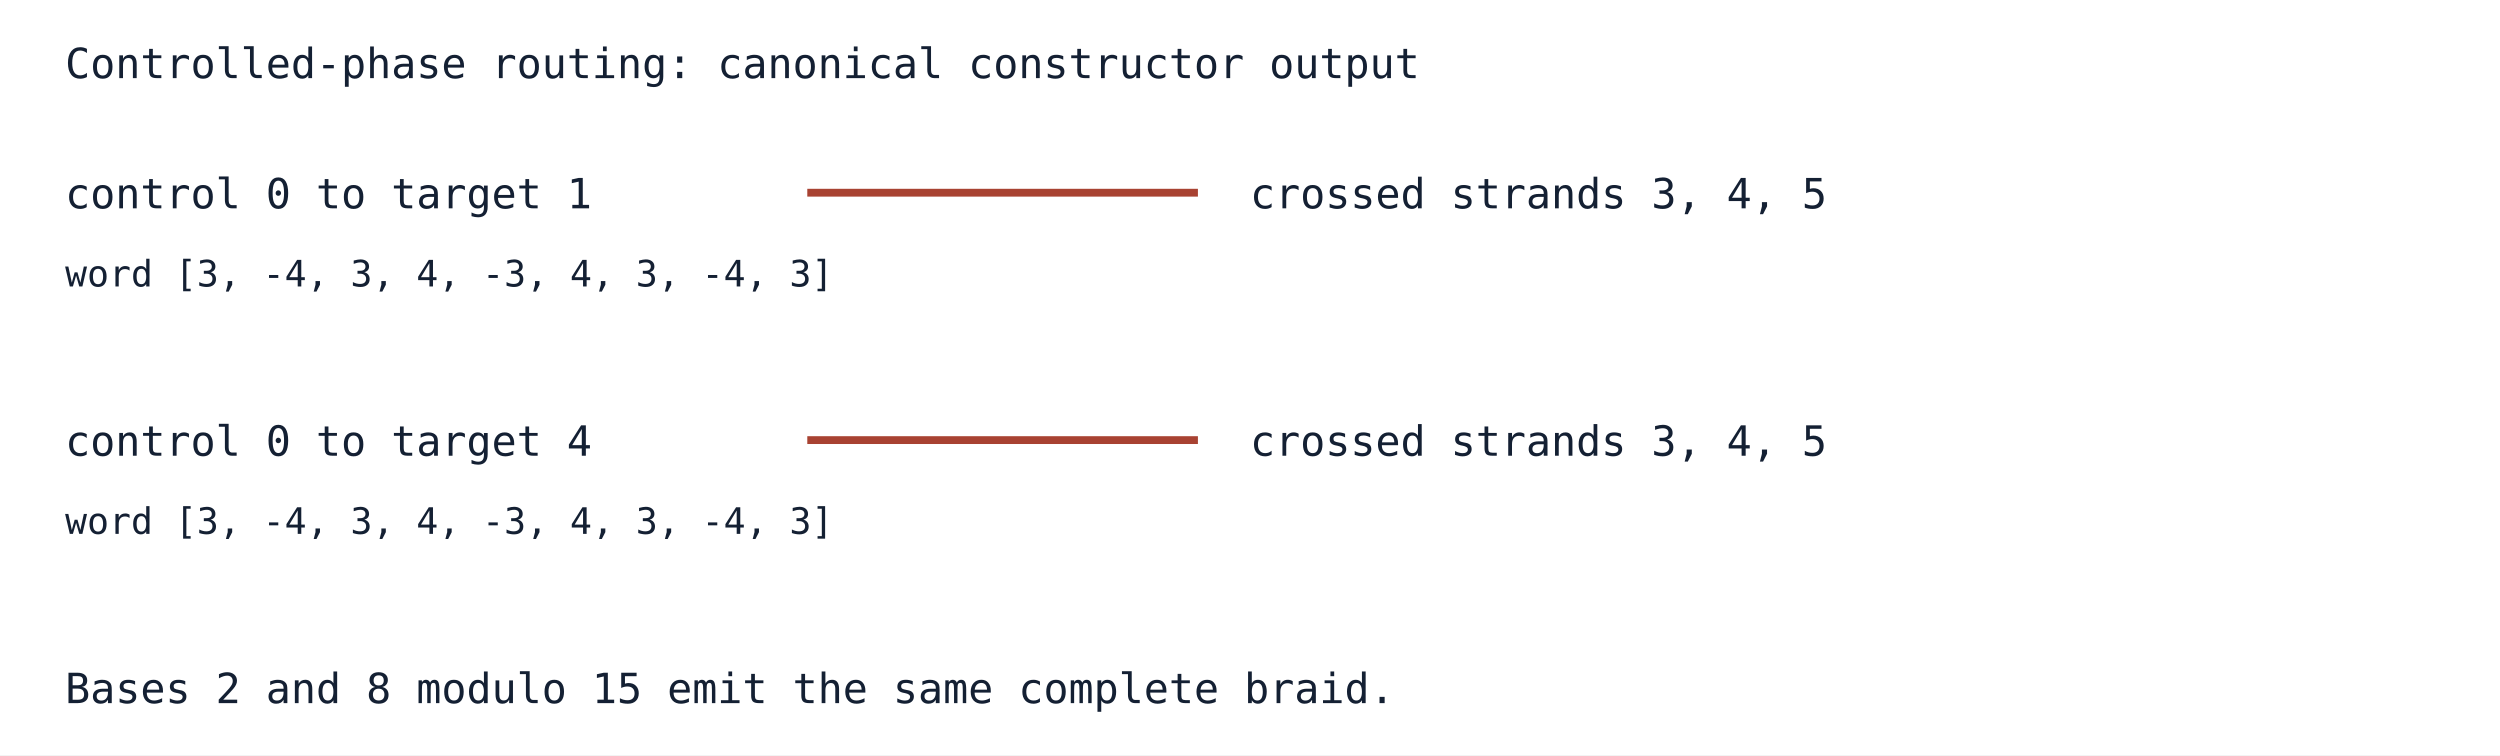
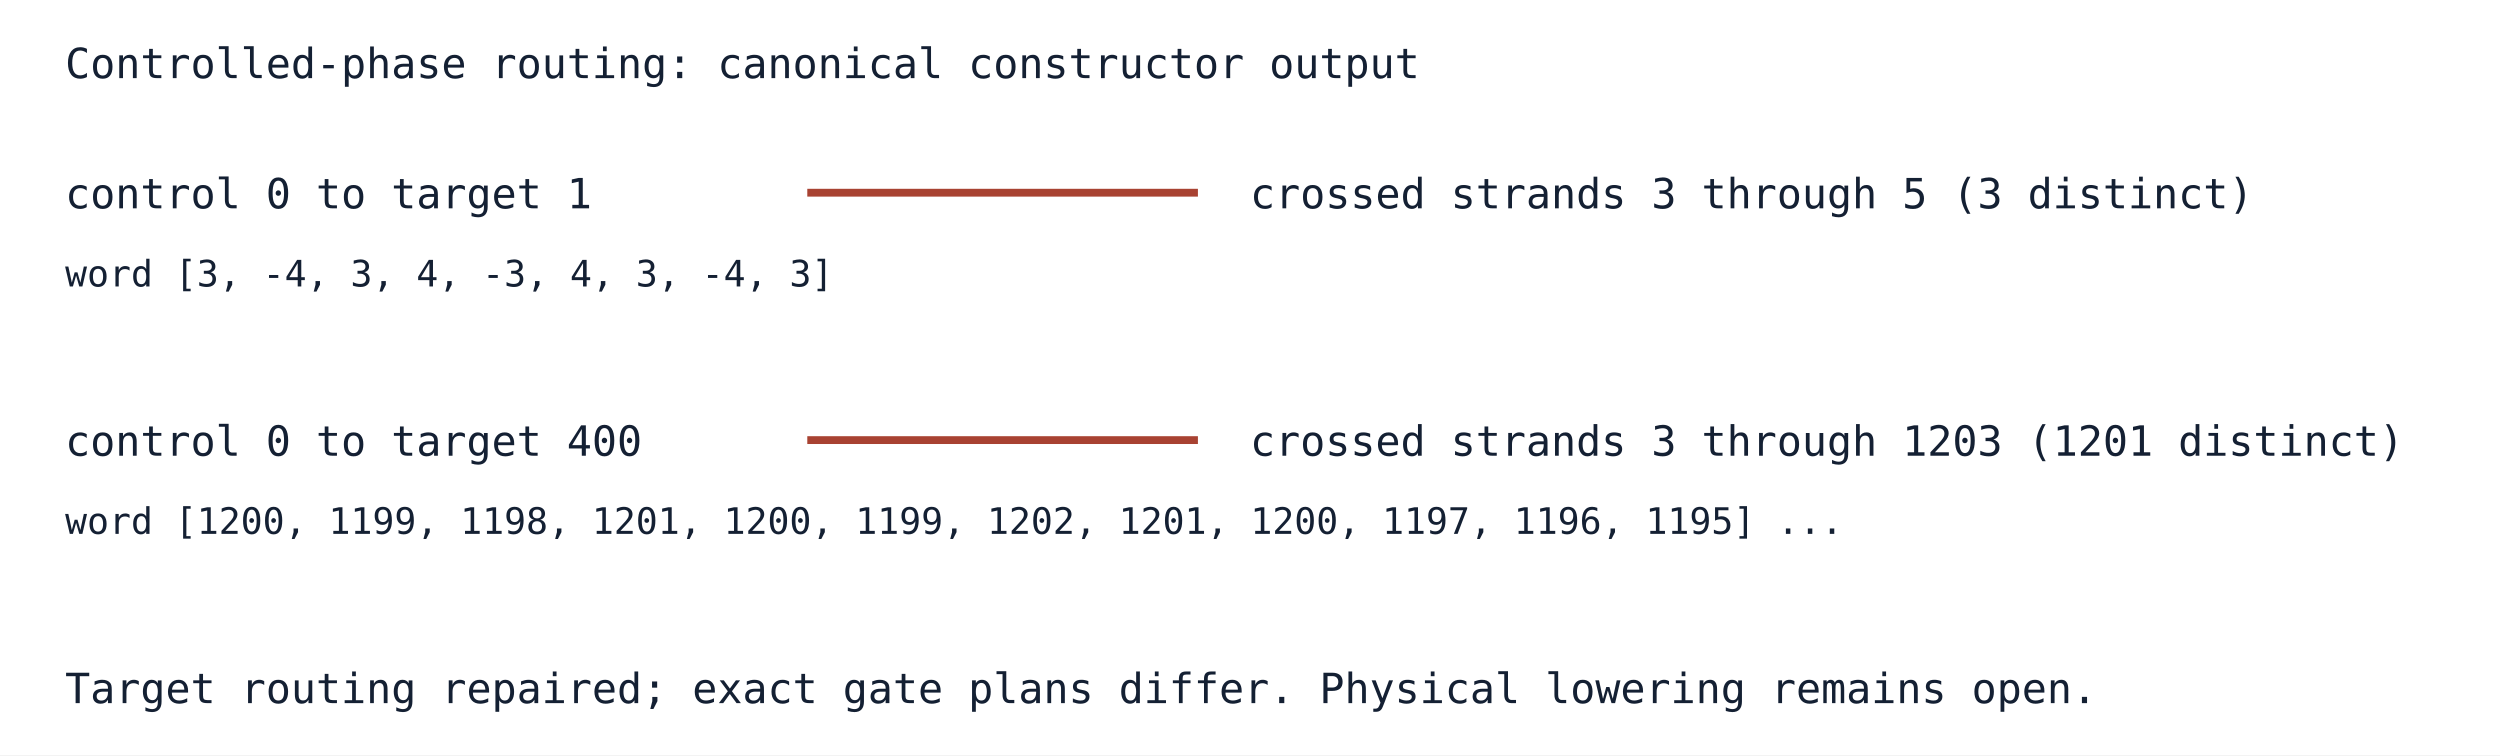
<svg xmlns="http://www.w3.org/2000/svg" width="960" height="290">
  <rect width="960" height="290" fill="white" />
  <g font-family="monospace" font-size="16" fill="#142033">
    <text x="25" y="30">Controlled-phase routing: canonical constructor output</text>
    <text x="25" y="80">control 0 to target 1</text>
    <path d="M310 74 L460 74" stroke="#a84232" stroke-width="3" />
-     <text x="480" y="80">crossed strands 3, 4, 5</text>
+     <text x="480" y="80">crossed strands 3 through 5 (3 distinct)</text>
    <text x="25" y="110" font-size="14">word [3, -4, 3, 4, -3, 4, 3, -4, 3]</text>
-     <text x="25" y="175">control 0 to target 4</text>
+     <text x="25" y="175">control 0 to target 400</text>
    <path d="M310 169 L460 169" stroke="#a84232" stroke-width="3" />
-     <text x="480" y="175">crossed strands 3, 4, 5</text>
-     <text x="25" y="205" font-size="14">word [3, -4, 3, 4, -3, 4, 3, -4, 3]</text>
-     <text x="25" y="270">Bases 2 and 8 modulo 15 emit the same complete braid.</text>
+     <text x="480" y="175">crossed strands 3 through 1203 (1201 distinct)</text>
+     <text x="25" y="205" font-size="14">word [1200, 1199, 1198, 1201, 1200, 1199, 1202, 1201, 1200, 1197, 1196, 1195] ...</text>
+     <text x="25" y="270">Target routing repaired; exact gate plans differ. Physical lowering remains open.</text>
  </g>
</svg>
